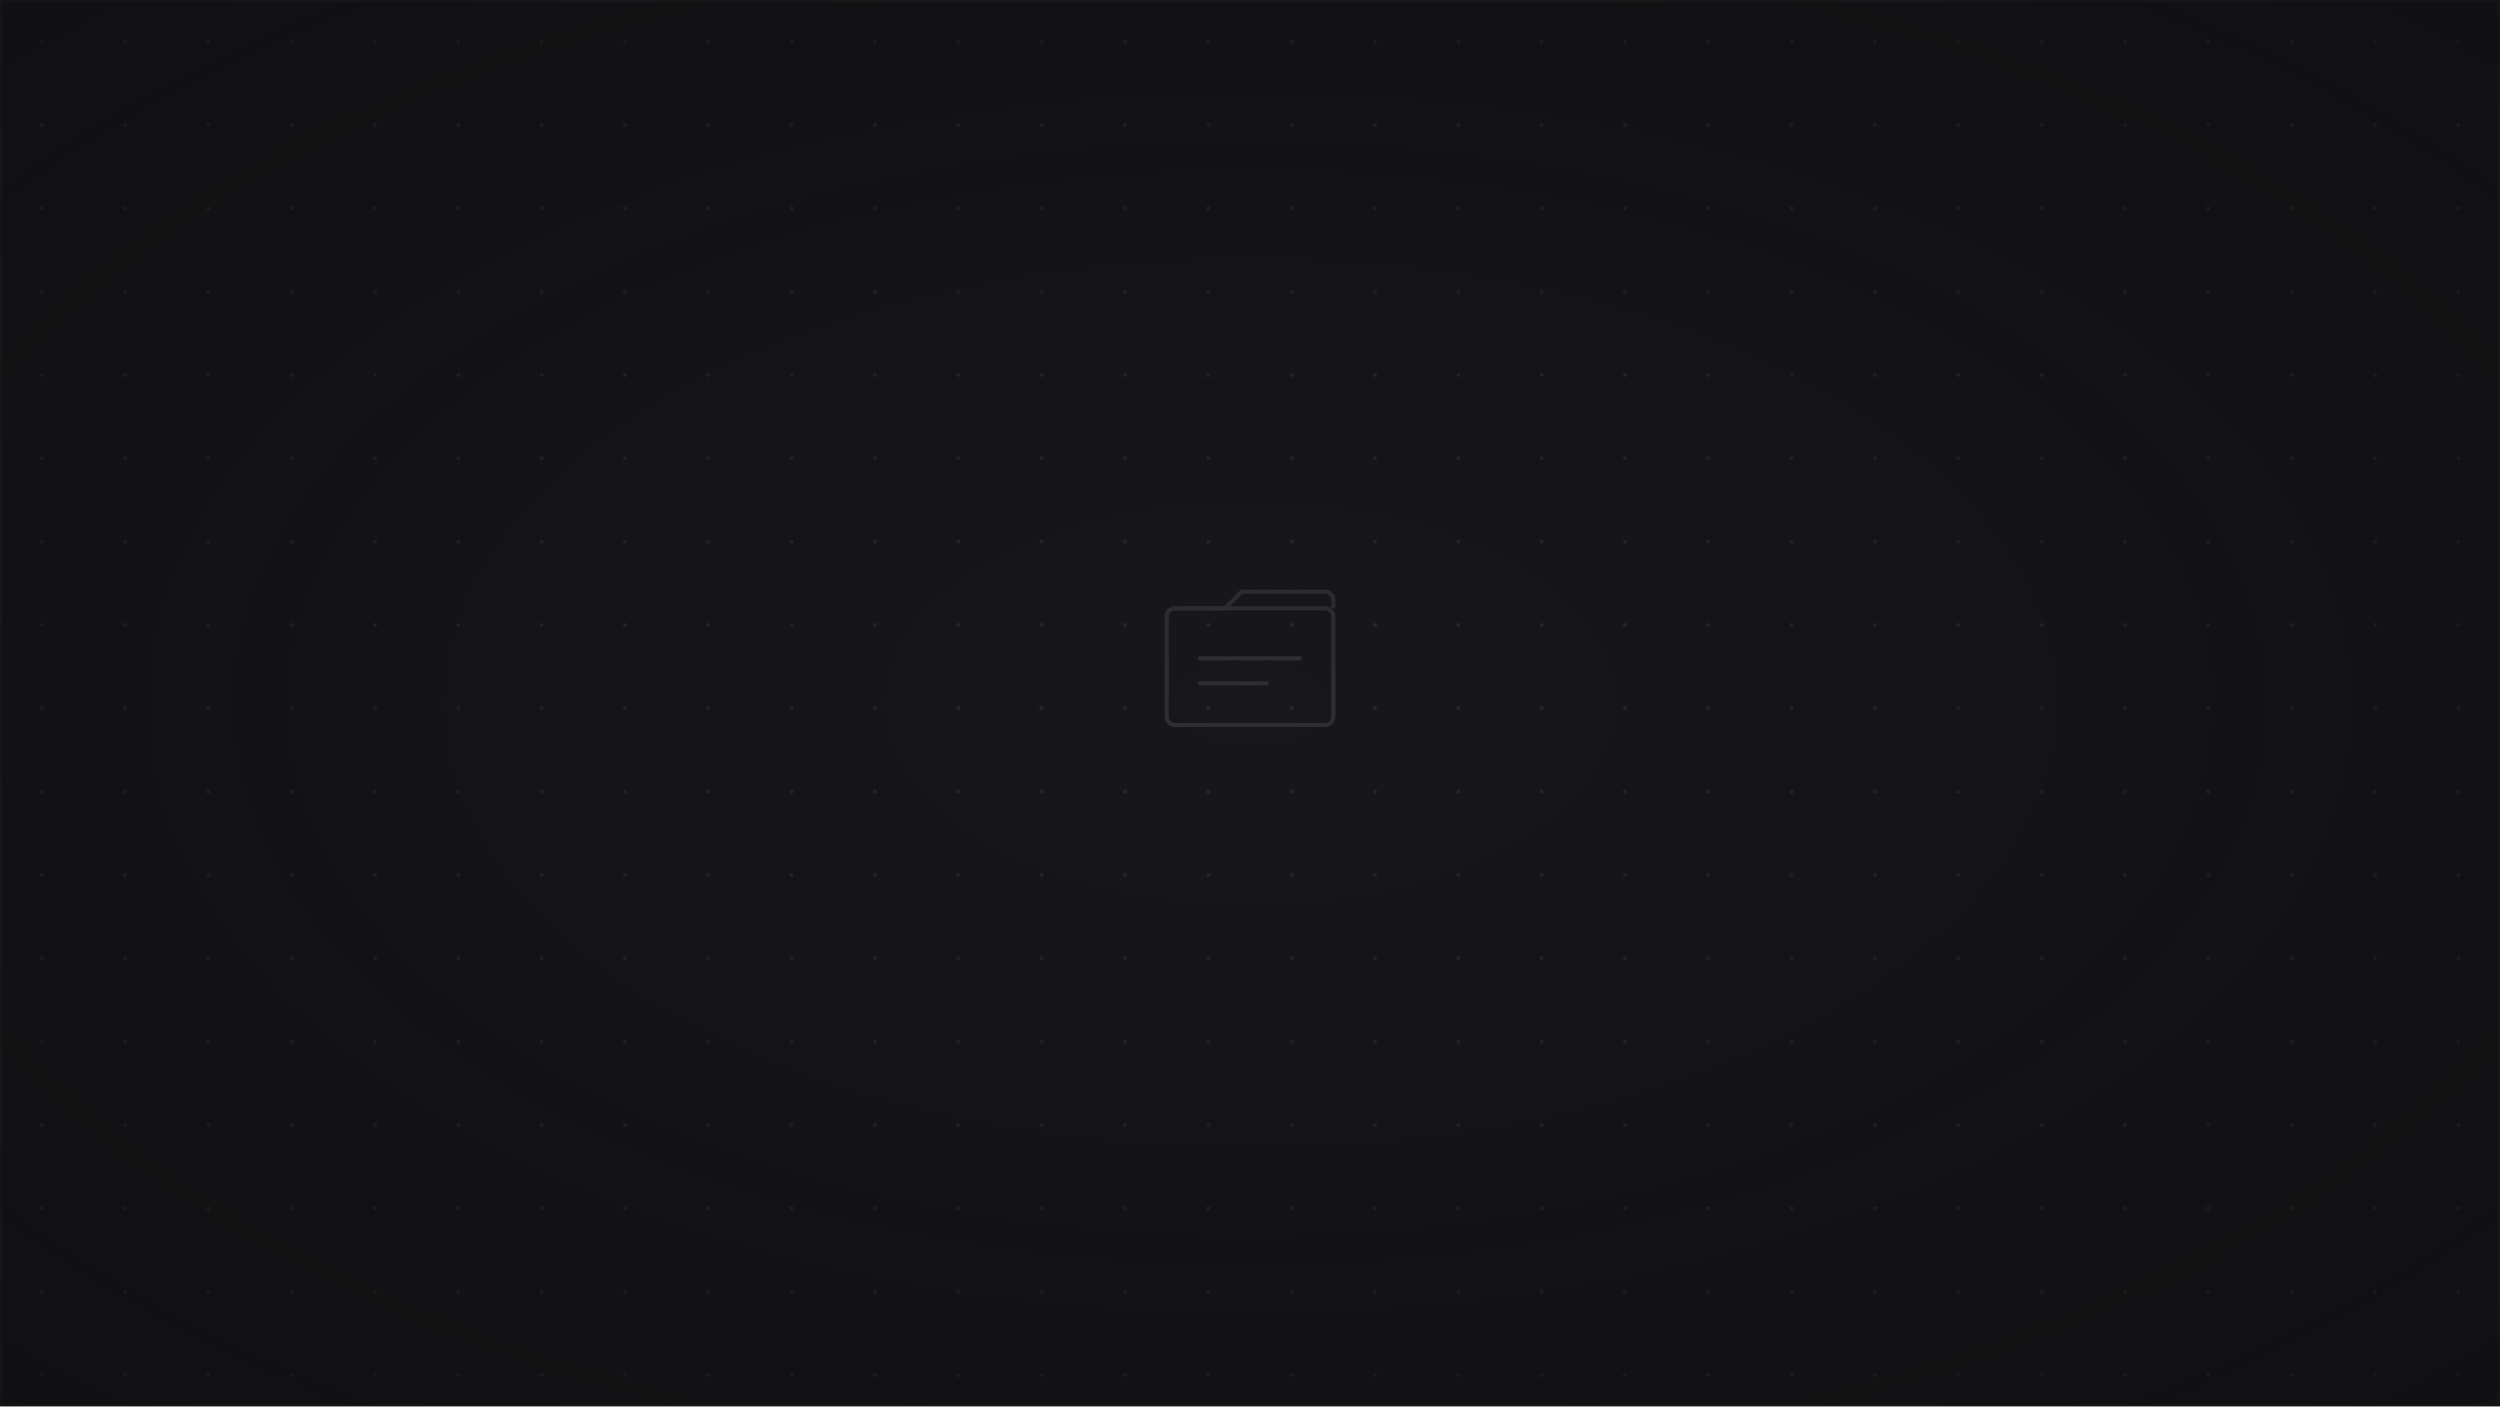
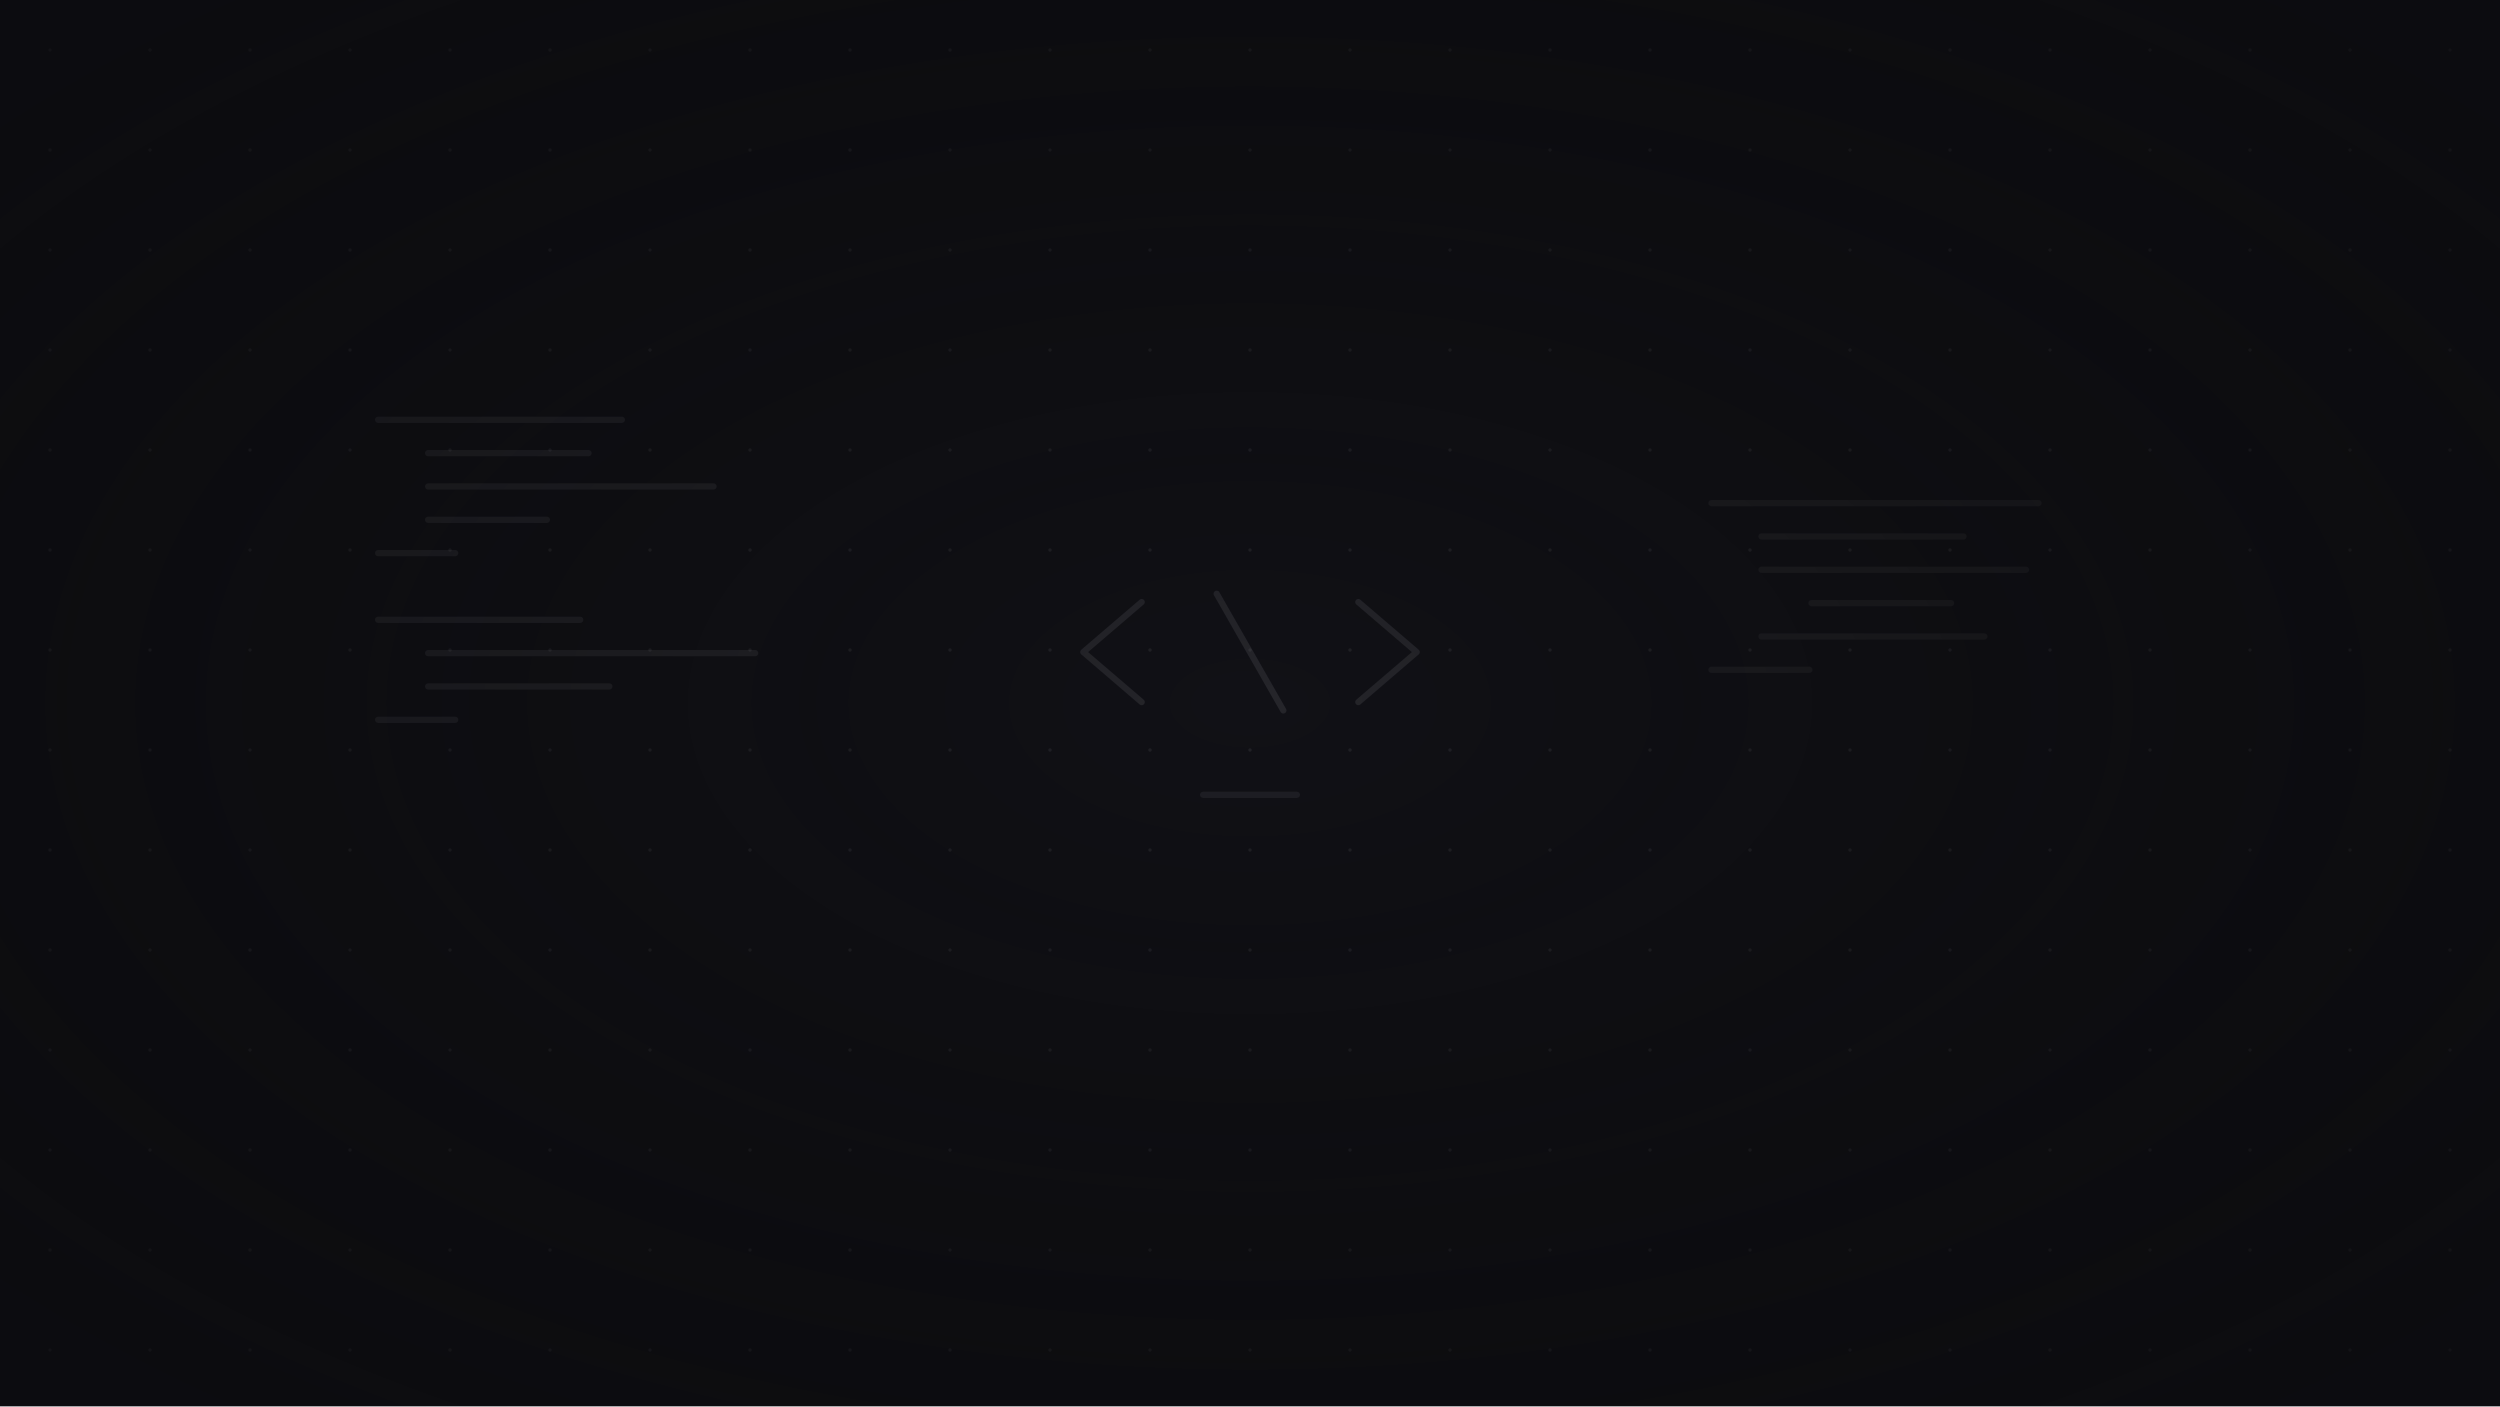
<svg xmlns="http://www.w3.org/2000/svg" width="1200" height="675" viewBox="0 0 1200 675" fill="none">
-   <rect width="1200" height="675" fill="#18181b" />
-   <rect x="0.5" y="0.5" width="1199" height="674" rx="0" stroke="#27272a" stroke-opacity="0.6" />
-   <pattern id="dots" x="0" y="0" width="40" height="40" patternUnits="userSpaceOnUse">
-     <circle cx="20" cy="20" r="1" fill="#3f3f46" opacity="0.4" />
+   <rect width="1200" height="675" fill="#111116" />
+   <pattern id="grid" x="0" y="0" width="48" height="48" patternUnits="userSpaceOnUse">
+     <circle cx="24" cy="24" r="0.8" fill="#3f3f46" opacity="0.35" />
  </pattern>
-   <rect width="1200" height="675" fill="url(#dots)" />
-   <g transform="translate(560, 280)" opacity="0.25">
-     <rect x="0" y="12" width="80" height="56" rx="4" stroke="#71717a" stroke-width="2" fill="none" />
-     <path d="M0 16C0 13.79 1.79 12 4 12H28L36 4H76C78.21 4 80 5.79 80 8V12" stroke="#71717a" stroke-width="2" fill="none" />
-     <line x1="16" y1="36" x2="64" y2="36" stroke="#71717a" stroke-width="2" stroke-linecap="round" />
-     <line x1="16" y1="48" x2="48" y2="48" stroke="#71717a" stroke-width="2" stroke-linecap="round" />
+   <rect width="1200" height="675" fill="url(#grid)" />
+   <g opacity="0.12" transform="translate(180, 200)">
+     <rect x="0" y="0" width="120" height="3" rx="1.5" fill="#a1a1aa" />
+     <rect x="24" y="16" width="80" height="3" rx="1.5" fill="#a1a1aa" />
+     <rect x="24" y="32" width="140" height="3" rx="1.5" fill="#a1a1aa" />
+     <rect x="24" y="48" width="60" height="3" rx="1.5" fill="#a1a1aa" />
+     <rect x="0" y="64" width="40" height="3" rx="1.5" fill="#a1a1aa" />
+     <rect x="0" y="96" width="100" height="3" rx="1.5" fill="#a1a1aa" />
+     <rect x="24" y="112" width="160" height="3" rx="1.5" fill="#a1a1aa" />
+     <rect x="24" y="128" width="90" height="3" rx="1.5" fill="#a1a1aa" />
+     <rect x="0" y="144" width="40" height="3" rx="1.5" fill="#a1a1aa" />
  </g>
+   <g opacity="0.08" transform="translate(820, 240)">
+     <rect x="0" y="0" width="160" height="3" rx="1.5" fill="#a1a1aa" />
+     <rect x="24" y="16" width="100" height="3" rx="1.5" fill="#a1a1aa" />
+     <rect x="24" y="32" width="130" height="3" rx="1.5" fill="#a1a1aa" />
+     <rect x="48" y="48" width="70" height="3" rx="1.5" fill="#a1a1aa" />
+     <rect x="24" y="64" width="110" height="3" rx="1.5" fill="#a1a1aa" />
+     <rect x="0" y="80" width="50" height="3" rx="1.5" fill="#a1a1aa" />
+   </g>
+   <g transform="translate(600, 337)" opacity="0.2">
+     <path d="M-52 0 L-80 -24 L-52 -48" stroke="#71717a" stroke-width="3" stroke-linecap="round" stroke-linejoin="round" fill="none" />
+     <line x1="-16" y1="-52" x2="16" y2="4" stroke="#71717a" stroke-width="3" stroke-linecap="round" />
+     <path d="M52 0 L80 -24 L52 -48" stroke="#71717a" stroke-width="3" stroke-linecap="round" stroke-linejoin="round" fill="none" />
+   </g>
+   <rect x="576" y="380" width="48" height="3" rx="1.5" fill="#71717a" opacity="0.15" />
  <rect width="1200" height="675" fill="url(#vignette)" />
  <defs>
-     <radialGradient id="vignette" cx="50%" cy="50%" r="70%">
+     <radialGradient id="vignette" cx="50%" cy="50%" r="65%">
      <stop offset="0%" stop-color="transparent" />
-       <stop offset="100%" stop-color="#09090b" stop-opacity="0.5" />
+       <stop offset="100%" stop-color="#09090b" stop-opacity="0.6" />
    </radialGradient>
  </defs>
</svg>
